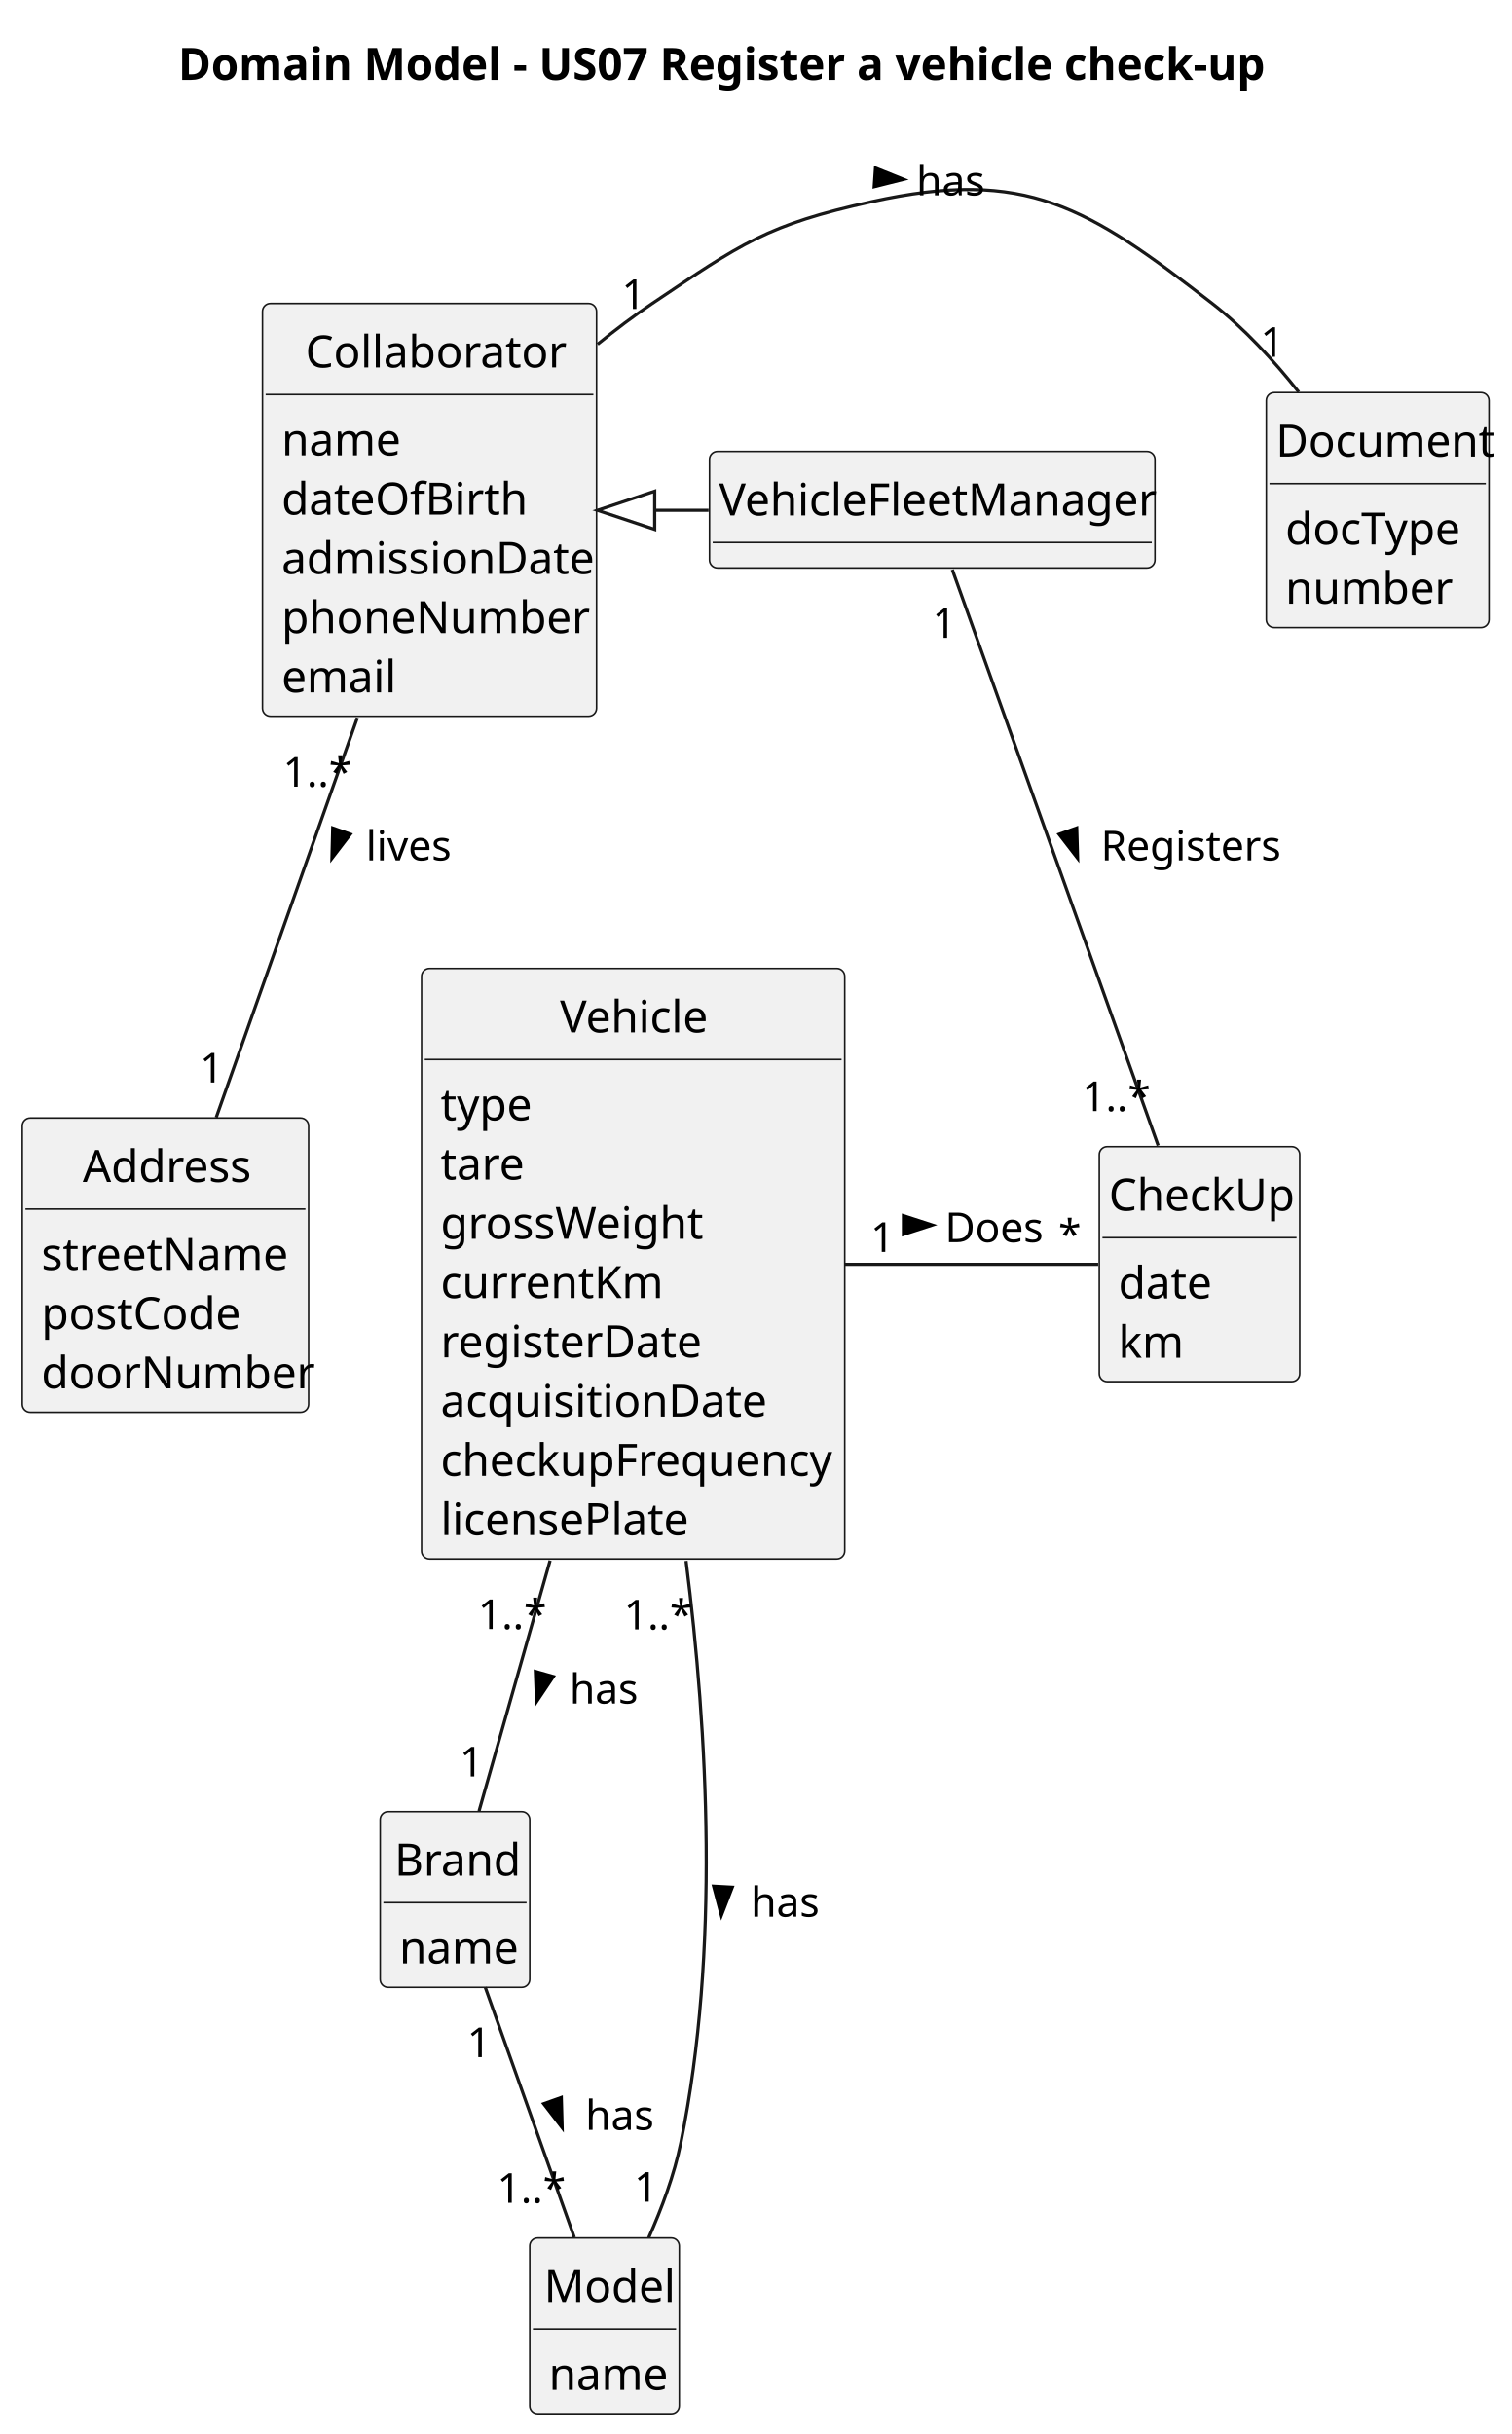
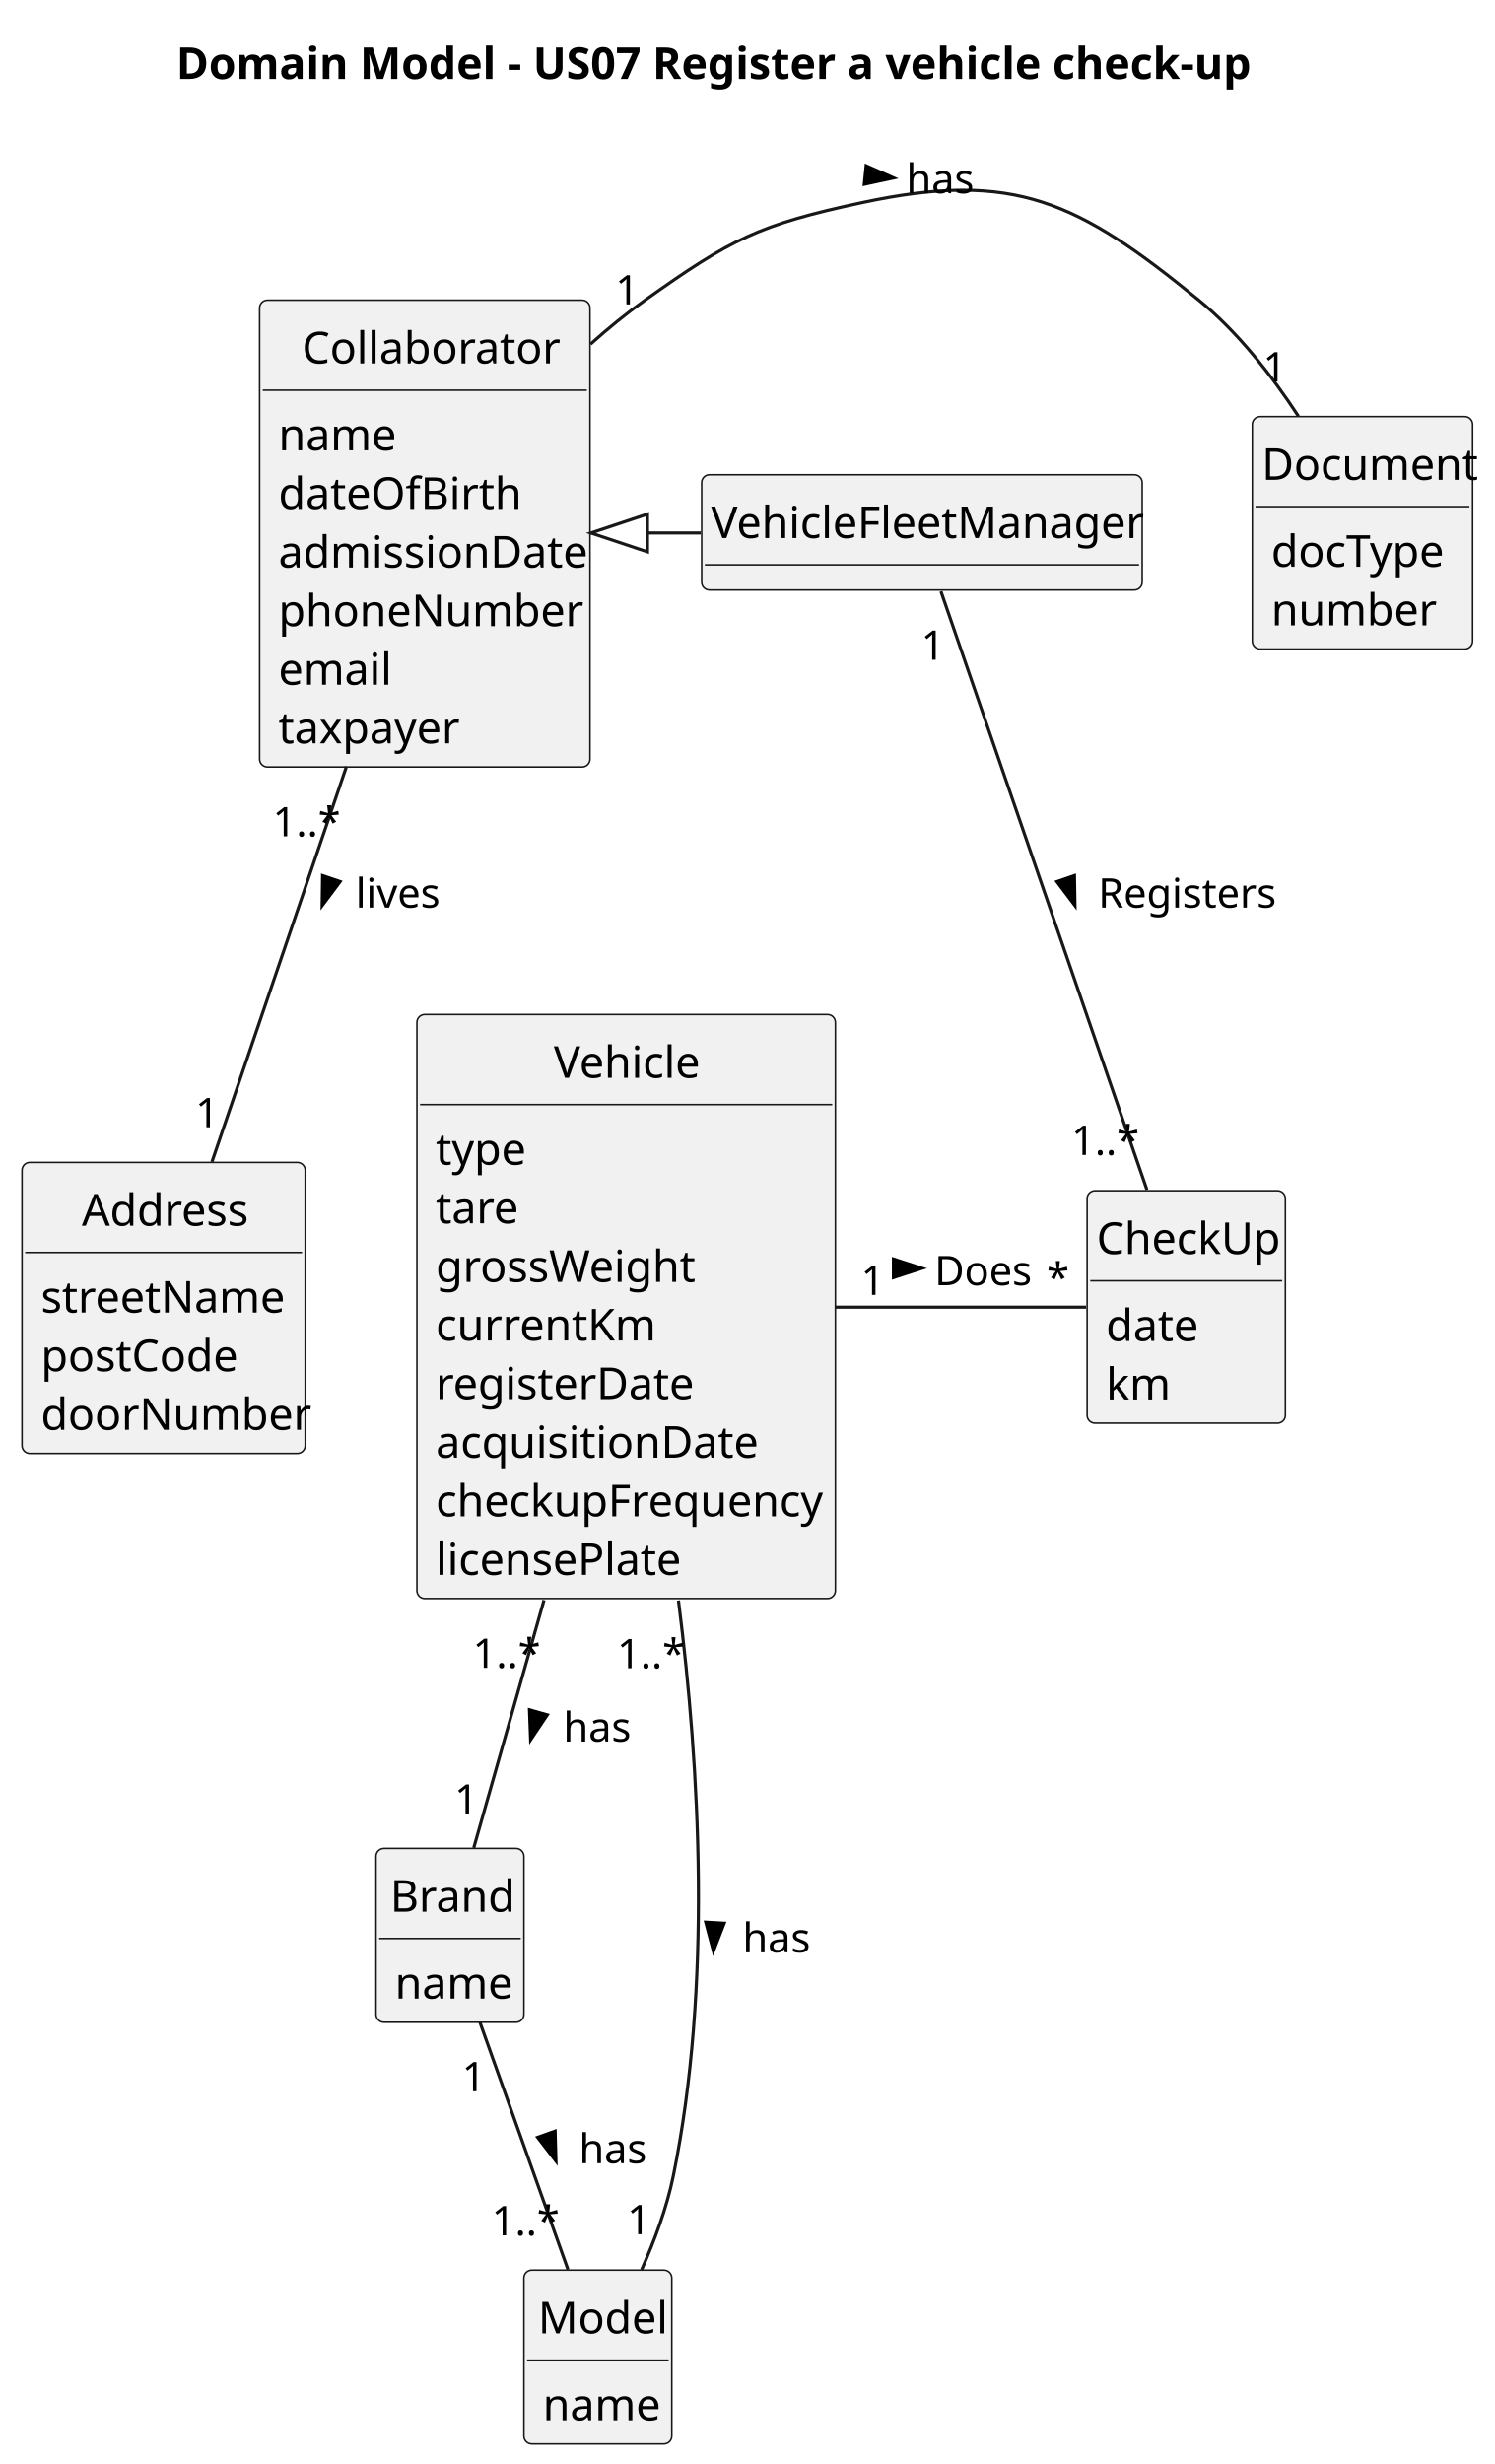
- <svg xmlns="http://www.w3.org/2000/svg" contentStyleType="text/css" height="765px" preserveAspectRatio="none" style="width:475px;height:765px;background:#FFFFFF;" version="1.1" viewBox="0 0 475 765" width="475px" zoomAndPan="magnify">
+ <svg xmlns="http://www.w3.org/2000/svg" contentStyleType="text/css" height="783px" preserveAspectRatio="none" style="width:475px;height:783px;background:#FFFFFF;" version="1.1" viewBox="0 0 475 783" width="475px" zoomAndPan="magnify">
  <defs />
  <g>
    <text fill="#000000" font-family="sans-serif" font-size="14" font-weight="bold" lengthAdjust="spacing" textLength="349" x="56" y="25.107">Domain Model - US07 Register a vehicle check-up</text>
    <g id="elem_Collaborator">
-       <rect codeLine="10" fill="#F1F1F1" height="129.727" id="Collaborator" rx="2.5" ry="2.5" style="stroke:#181818;stroke-width:0.5;" width="105" x="82.5" y="95.384" />
+       <rect codeLine="10" fill="#F1F1F1" height="148.348" id="Collaborator" rx="2.5" ry="2.5" style="stroke:#181818;stroke-width:0.5;" width="105" x="82.5" y="95.384" />
      <text fill="#000000" font-family="sans-serif" font-size="14" lengthAdjust="spacing" textLength="78" x="96" y="115.491">Collaborator</text>
      <line style="stroke:#181818;stroke-width:0.5;" x1="83.5" x2="186.5" y1="124.005" y2="124.005" />
      <text fill="#000000" font-family="sans-serif" font-size="14" lengthAdjust="spacing" textLength="35" x="88.5" y="143.112">name</text>
      <text fill="#000000" font-family="sans-serif" font-size="14" lengthAdjust="spacing" textLength="72" x="88.5" y="161.733">dateOfBirth</text>
      <text fill="#000000" font-family="sans-serif" font-size="14" lengthAdjust="spacing" textLength="93" x="88.5" y="180.355">admissionDate</text>
      <text fill="#000000" font-family="sans-serif" font-size="14" lengthAdjust="spacing" textLength="89" x="88.5" y="198.976">phoneNumber</text>
      <text fill="#000000" font-family="sans-serif" font-size="14" lengthAdjust="spacing" textLength="33" x="88.5" y="217.597">email</text>
+       <text fill="#000000" font-family="sans-serif" font-size="14" lengthAdjust="spacing" textLength="54" x="88.5" y="236.218">taxpayer</text>
    </g>
    <g id="elem_Document">
-       <rect codeLine="18" fill="#F1F1F1" height="73.863" id="Document" rx="2.5" ry="2.5" style="stroke:#181818;stroke-width:0.5;" width="70" x="398" y="123.384" />
-       <text fill="#000000" font-family="sans-serif" font-size="14" lengthAdjust="spacing" textLength="64" x="401" y="143.491">Document</text>
-       <line style="stroke:#181818;stroke-width:0.5;" x1="399" x2="467" y1="152.005" y2="152.005" />
-       <text fill="#000000" font-family="sans-serif" font-size="14" lengthAdjust="spacing" textLength="55" x="404" y="171.112">docType</text>
-       <text fill="#000000" font-family="sans-serif" font-size="14" lengthAdjust="spacing" textLength="48" x="404" y="189.733">number</text>
+       <rect codeLine="19" fill="#F1F1F1" height="73.863" id="Document" rx="2.5" ry="2.5" style="stroke:#181818;stroke-width:0.5;" width="70" x="398" y="132.384" />
+       <text fill="#000000" font-family="sans-serif" font-size="14" lengthAdjust="spacing" textLength="64" x="401" y="152.491">Document</text>
+       <line style="stroke:#181818;stroke-width:0.5;" x1="399" x2="467" y1="161.005" y2="161.005" />
+       <text fill="#000000" font-family="sans-serif" font-size="14" lengthAdjust="spacing" textLength="55" x="404" y="180.112">docType</text>
+       <text fill="#000000" font-family="sans-serif" font-size="14" lengthAdjust="spacing" textLength="48" x="404" y="198.733">number</text>
    </g>
    <g id="elem_Address">
-       <rect codeLine="23" fill="#F1F1F1" height="92.484" id="Address" rx="2.5" ry="2.5" style="stroke:#181818;stroke-width:0.5;" width="90" x="7" y="351.384" />
-       <text fill="#000000" font-family="sans-serif" font-size="14" lengthAdjust="spacing" textLength="52" x="26" y="371.491">Address</text>
-       <line style="stroke:#181818;stroke-width:0.5;" x1="8" x2="96" y1="380.005" y2="380.005" />
-       <text fill="#000000" font-family="sans-serif" font-size="14" lengthAdjust="spacing" textLength="72" x="13" y="399.112">streetName</text>
-       <text fill="#000000" font-family="sans-serif" font-size="14" lengthAdjust="spacing" textLength="61" x="13" y="417.733">postCode</text>
-       <text fill="#000000" font-family="sans-serif" font-size="14" lengthAdjust="spacing" textLength="78" x="13" y="436.354">doorNumber</text>
+       <rect codeLine="24" fill="#F1F1F1" height="92.484" id="Address" rx="2.5" ry="2.5" style="stroke:#181818;stroke-width:0.5;" width="90" x="7" y="369.384" />
+       <text fill="#000000" font-family="sans-serif" font-size="14" lengthAdjust="spacing" textLength="52" x="26" y="389.491">Address</text>
+       <line style="stroke:#181818;stroke-width:0.5;" x1="8" x2="96" y1="398.005" y2="398.005" />
+       <text fill="#000000" font-family="sans-serif" font-size="14" lengthAdjust="spacing" textLength="72" x="13" y="417.112">streetName</text>
+       <text fill="#000000" font-family="sans-serif" font-size="14" lengthAdjust="spacing" textLength="61" x="13" y="435.733">postCode</text>
+       <text fill="#000000" font-family="sans-serif" font-size="14" lengthAdjust="spacing" textLength="78" x="13" y="454.354">doorNumber</text>
    </g>
    <g id="elem_VehicleFleetManager">
-       <rect codeLine="29" fill="#F1F1F1" height="36.621" id="VehicleFleetManager" rx="2.5" ry="2.5" style="stroke:#181818;stroke-width:0.5;" width="140" x="223" y="141.884" />
-       <text fill="#000000" font-family="sans-serif" font-size="14" lengthAdjust="spacing" textLength="134" x="226" y="161.991">VehicleFleetManager</text>
-       <line style="stroke:#181818;stroke-width:0.5;" x1="224" x2="362" y1="170.505" y2="170.505" />
+       <rect codeLine="30" fill="#F1F1F1" height="36.621" id="VehicleFleetManager" rx="2.5" ry="2.5" style="stroke:#181818;stroke-width:0.5;" width="140" x="223" y="150.884" />
+       <text fill="#000000" font-family="sans-serif" font-size="14" lengthAdjust="spacing" textLength="134" x="226" y="170.991">VehicleFleetManager</text>
+       <line style="stroke:#181818;stroke-width:0.5;" x1="224" x2="362" y1="179.505" y2="179.505" />
    </g>
    <g id="elem_Vehicle">
-       <rect codeLine="32" fill="#F1F1F1" height="185.59" id="Vehicle" rx="2.5" ry="2.5" style="stroke:#181818;stroke-width:0.5;" width="133" x="132.5" y="304.384" />
-       <text fill="#000000" font-family="sans-serif" font-size="14" lengthAdjust="spacing" textLength="46" x="176" y="324.491">Vehicle</text>
-       <line style="stroke:#181818;stroke-width:0.5;" x1="133.5" x2="264.5" y1="333.005" y2="333.005" />
-       <text fill="#000000" font-family="sans-serif" font-size="14" lengthAdjust="spacing" textLength="27" x="138.5" y="352.112">type</text>
-       <text fill="#000000" font-family="sans-serif" font-size="14" lengthAdjust="spacing" textLength="25" x="138.5" y="370.733">tare</text>
-       <text fill="#000000" font-family="sans-serif" font-size="14" lengthAdjust="spacing" textLength="79" x="138.5" y="389.354">grossWeight</text>
-       <text fill="#000000" font-family="sans-serif" font-size="14" lengthAdjust="spacing" textLength="65" x="138.5" y="407.976">currentKm</text>
-       <text fill="#000000" font-family="sans-serif" font-size="14" lengthAdjust="spacing" textLength="78" x="138.5" y="426.597">registerDate</text>
-       <text fill="#000000" font-family="sans-serif" font-size="14" lengthAdjust="spacing" textLength="97" x="138.5" y="445.218">acquisitionDate</text>
-       <text fill="#000000" font-family="sans-serif" font-size="14" lengthAdjust="spacing" textLength="121" x="138.5" y="463.839">checkupFrequency</text>
-       <text fill="#000000" font-family="sans-serif" font-size="14" lengthAdjust="spacing" textLength="76" x="138.5" y="482.46">licensePlate</text>
+       <rect codeLine="33" fill="#F1F1F1" height="185.59" id="Vehicle" rx="2.5" ry="2.5" style="stroke:#181818;stroke-width:0.5;" width="133" x="132.5" y="322.384" />
+       <text fill="#000000" font-family="sans-serif" font-size="14" lengthAdjust="spacing" textLength="46" x="176" y="342.491">Vehicle</text>
+       <line style="stroke:#181818;stroke-width:0.5;" x1="133.5" x2="264.5" y1="351.005" y2="351.005" />
+       <text fill="#000000" font-family="sans-serif" font-size="14" lengthAdjust="spacing" textLength="27" x="138.5" y="370.112">type</text>
+       <text fill="#000000" font-family="sans-serif" font-size="14" lengthAdjust="spacing" textLength="25" x="138.5" y="388.733">tare</text>
+       <text fill="#000000" font-family="sans-serif" font-size="14" lengthAdjust="spacing" textLength="79" x="138.5" y="407.354">grossWeight</text>
+       <text fill="#000000" font-family="sans-serif" font-size="14" lengthAdjust="spacing" textLength="65" x="138.5" y="425.976">currentKm</text>
+       <text fill="#000000" font-family="sans-serif" font-size="14" lengthAdjust="spacing" textLength="78" x="138.5" y="444.597">registerDate</text>
+       <text fill="#000000" font-family="sans-serif" font-size="14" lengthAdjust="spacing" textLength="97" x="138.5" y="463.218">acquisitionDate</text>
+       <text fill="#000000" font-family="sans-serif" font-size="14" lengthAdjust="spacing" textLength="121" x="138.5" y="481.839">checkupFrequency</text>
+       <text fill="#000000" font-family="sans-serif" font-size="14" lengthAdjust="spacing" textLength="76" x="138.5" y="500.46">licensePlate</text>
    </g>
    <g id="elem_Brand">
-       <rect codeLine="43" fill="#F1F1F1" height="55.242" id="Brand" rx="2.5" ry="2.5" style="stroke:#181818;stroke-width:0.5;" width="47" x="119.5" y="569.384" />
-       <text fill="#000000" font-family="sans-serif" font-size="14" lengthAdjust="spacing" textLength="38" x="124" y="589.491">Brand</text>
-       <line style="stroke:#181818;stroke-width:0.5;" x1="120.5" x2="165.5" y1="598.005" y2="598.005" />
-       <text fill="#000000" font-family="sans-serif" font-size="14" lengthAdjust="spacing" textLength="35" x="125.5" y="617.112">name</text>
+       <rect codeLine="44" fill="#F1F1F1" height="55.242" id="Brand" rx="2.5" ry="2.5" style="stroke:#181818;stroke-width:0.5;" width="47" x="119.5" y="587.384" />
+       <text fill="#000000" font-family="sans-serif" font-size="14" lengthAdjust="spacing" textLength="38" x="124" y="607.491">Brand</text>
+       <line style="stroke:#181818;stroke-width:0.5;" x1="120.5" x2="165.5" y1="616.005" y2="616.005" />
+       <text fill="#000000" font-family="sans-serif" font-size="14" lengthAdjust="spacing" textLength="35" x="125.5" y="635.112">name</text>
    </g>
    <g id="elem_Model">
-       <rect codeLine="47" fill="#F1F1F1" height="55.242" id="Model" rx="2.5" ry="2.5" style="stroke:#181818;stroke-width:0.5;" width="47" x="166.5" y="703.384" />
-       <text fill="#000000" font-family="sans-serif" font-size="14" lengthAdjust="spacing" textLength="38" x="171" y="723.491">Model</text>
-       <line style="stroke:#181818;stroke-width:0.5;" x1="167.5" x2="212.5" y1="732.005" y2="732.005" />
-       <text fill="#000000" font-family="sans-serif" font-size="14" lengthAdjust="spacing" textLength="35" x="172.5" y="751.112">name</text>
+       <rect codeLine="48" fill="#F1F1F1" height="55.242" id="Model" rx="2.5" ry="2.5" style="stroke:#181818;stroke-width:0.5;" width="47" x="166.5" y="721.384" />
+       <text fill="#000000" font-family="sans-serif" font-size="14" lengthAdjust="spacing" textLength="38" x="171" y="741.491">Model</text>
+       <line style="stroke:#181818;stroke-width:0.5;" x1="167.5" x2="212.5" y1="750.005" y2="750.005" />
+       <text fill="#000000" font-family="sans-serif" font-size="14" lengthAdjust="spacing" textLength="35" x="172.5" y="769.112">name</text>
    </g>
    <g id="elem_CheckUp">
-       <rect codeLine="51" fill="#F1F1F1" height="73.863" id="CheckUp" rx="2.5" ry="2.5" style="stroke:#181818;stroke-width:0.5;" width="63" x="345.5" y="360.384" />
-       <text fill="#000000" font-family="sans-serif" font-size="14" lengthAdjust="spacing" textLength="57" x="348.5" y="380.491">CheckUp</text>
-       <line style="stroke:#181818;stroke-width:0.5;" x1="346.5" x2="407.5" y1="389.005" y2="389.005" />
-       <text fill="#000000" font-family="sans-serif" font-size="14" lengthAdjust="spacing" textLength="28" x="351.5" y="408.112">date</text>
-       <text fill="#000000" font-family="sans-serif" font-size="14" lengthAdjust="spacing" textLength="18" x="351.5" y="426.733">km</text>
+       <rect codeLine="52" fill="#F1F1F1" height="73.863" id="CheckUp" rx="2.5" ry="2.5" style="stroke:#181818;stroke-width:0.5;" width="63" x="345.5" y="378.384" />
+       <text fill="#000000" font-family="sans-serif" font-size="14" lengthAdjust="spacing" textLength="57" x="348.5" y="398.491">CheckUp</text>
+       <line style="stroke:#181818;stroke-width:0.5;" x1="346.5" x2="407.5" y1="407.005" y2="407.005" />
+       <text fill="#000000" font-family="sans-serif" font-size="14" lengthAdjust="spacing" textLength="28" x="351.5" y="426.112">date</text>
+       <text fill="#000000" font-family="sans-serif" font-size="14" lengthAdjust="spacing" textLength="18" x="351.5" y="444.733">km</text>
    </g>
    <g id="link_Collaborator_Document">
-       <path codeLine="55" d="M187.84,108.194 C193.45,103.624 199.22,99.264 205,95.384 C233.06,76.544 240.99,70.664 274,63.384 C322.47,52.694 341.78,64.964 381,95.384 C391.05,103.174 400.33,113.294 408.19,123.214 " fill="none" id="Collaborator-Document" style="stroke:#181818;stroke-width:1.0;" />
-       <polygon fill="#000000" points="283.988,56.369,275.164,52.822,274.764,58.686,283.988,56.369" style="stroke:#000000;stroke-width:1.0;" />
+       <path codeLine="56" d="M187.68,109.354 C193.28,104.334 199.09,99.584 205,95.384 C232.41,75.914 241.13,71.434 274,64.384 C322.41,54.004 342.66,64.064 381,95.384 C393.4,105.514 404.18,119.324 412.65,132.264 " fill="none" id="Collaborator-Document" style="stroke:#181818;stroke-width:1.0;" />
+       <polygon fill="#000000" points="283.974,56.536,275.274,52.696,274.678,58.543,283.974,56.536" style="stroke:#000000;stroke-width:1.0;" />
      <text fill="#000000" font-family="sans-serif" font-size="13" lengthAdjust="spacing" textLength="21" x="288" y="61.412">has</text>
-       <text fill="#000000" font-family="sans-serif" font-size="13" lengthAdjust="spacing" textLength="7" x="195.411" y="97.105">1</text>
-       <text fill="#000000" font-family="sans-serif" font-size="13" lengthAdjust="spacing" textLength="7" x="396.147" y="112.145">1</text>
+       <text fill="#000000" font-family="sans-serif" font-size="13" lengthAdjust="spacing" textLength="7" x="195.58" y="96.741">1</text>
+       <text fill="#000000" font-family="sans-serif" font-size="13" lengthAdjust="spacing" textLength="7" x="401.402" y="121.204">1</text>
    </g>
    <g id="link_Collaborator_Address">
-       <path codeLine="57" d="M112.32,225.594 C98.26,265.414 80.54,315.594 67.95,351.234 " fill="none" id="Collaborator-Address" style="stroke:#181818;stroke-width:1.0;" />
-       <polygon fill="#000000" points="104.335,269.744,110.118,262.194,104.576,260.236,104.335,269.744" style="stroke:#000000;stroke-width:1.0;" />
-       <text fill="#000000" font-family="sans-serif" font-size="13" lengthAdjust="spacing" textLength="25" x="115" y="270.412">lives</text>
-       <text fill="#000000" font-family="sans-serif" font-size="13" lengthAdjust="spacing" textLength="20" x="88.95" y="247.253">1..*</text>
-       <text fill="#000000" font-family="sans-serif" font-size="13" lengthAdjust="spacing" textLength="7" x="62.779" y="340.221">1</text>
+       <path codeLine="58" d="M110.1,243.594 C96.2,284.444 79.33,334.024 67.36,369.224 " fill="none" id="Collaborator-Address" style="stroke:#181818;stroke-width:1.0;" />
+       <polygon fill="#000000" points="102.39,287.763,108.085,280.146,102.52,278.253,102.39,287.763" style="stroke:#000000;stroke-width:1.0;" />
+       <text fill="#000000" font-family="sans-serif" font-size="13" lengthAdjust="spacing" textLength="25" x="113" y="288.412">lives</text>
+       <text fill="#000000" font-family="sans-serif" font-size="13" lengthAdjust="spacing" textLength="20" x="86.665" y="265.761">1..*</text>
+       <text fill="#000000" font-family="sans-serif" font-size="13" lengthAdjust="spacing" textLength="7" x="62.102" y="358.21">1</text>
    </g>
    <g id="link_Collaborator_VehicleFleetManager">
-       <path codeLine="58" d="M205.77,160.384 C217.42,160.384 211.06,160.384 222.71,160.384 " fill="none" id="Collaborator-backto-VehicleFleetManager" style="stroke:#181818;stroke-width:1.0;" />
-       <polygon fill="none" points="187.77,160.384,205.77,166.384,205.77,154.384,187.77,160.384" style="stroke:#181818;stroke-width:1.0;" />
+       <path codeLine="59" d="M205.77,169.384 C217.42,169.384 211.06,169.384 222.71,169.384 " fill="none" id="Collaborator-backto-VehicleFleetManager" style="stroke:#181818;stroke-width:1.0;" />
+       <polygon fill="none" points="187.77,169.384,205.77,175.384,205.77,163.384,187.77,169.384" style="stroke:#181818;stroke-width:1.0;" />
    </g>
    <g id="link_VehicleFleetManager_CheckUp">
-       <path codeLine="60" d="M299.31,179.044 C313.01,217.364 345.69,308.804 364,360.024 " fill="none" id="VehicleFleetManager-CheckUp" style="stroke:#181818;stroke-width:1.0;" />
-       <polygon fill="#000000" points="338.683,269.738,338.406,260.231,332.871,262.209,338.683,269.738" style="stroke:#000000;stroke-width:1.0;" />
-       <text fill="#000000" font-family="sans-serif" font-size="13" lengthAdjust="spacing" textLength="55" x="346" y="270.412">Registers</text>
-       <text fill="#000000" font-family="sans-serif" font-size="13" lengthAdjust="spacing" textLength="7" x="293.065" y="200.461">1</text>
-       <text fill="#000000" font-family="sans-serif" font-size="13" lengthAdjust="spacing" textLength="20" x="340.047" y="349.207">1..*</text>
+       <path codeLine="61" d="M299.04,187.934 C312.7,227.594 346.18,324.844 364.51,378.094 " fill="none" id="VehicleFleetManager-CheckUp" style="stroke:#181818;stroke-width:1.0;" />
+       <polygon fill="#000000" points="341.628,287.757,341.462,278.248,335.904,280.161,341.628,287.757" style="stroke:#000000;stroke-width:1.0;" />
+       <text fill="#000000" font-family="sans-serif" font-size="13" lengthAdjust="spacing" textLength="55" x="349" y="288.412">Registers</text>
+       <text fill="#000000" font-family="sans-serif" font-size="13" lengthAdjust="spacing" textLength="7" x="292.754" y="209.664">1</text>
+       <text fill="#000000" font-family="sans-serif" font-size="13" lengthAdjust="spacing" textLength="20" x="340.504" y="367.004">1..*</text>
    </g>
    <g id="link_Vehicle_CheckUp">
-       <path codeLine="61" d="M265.53,397.384 C292.79,397.384 323.05,397.384 345.16,397.384 " fill="none" id="Vehicle-CheckUp" style="stroke:#181818;stroke-width:1.0;" />
-       <polygon fill="#000000" points="293,385.029,283.955,382.09,283.955,387.968,293,385.029" style="stroke:#000000;stroke-width:1.0;" />
-       <text fill="#000000" font-family="sans-serif" font-size="13" lengthAdjust="spacing" textLength="30" x="297" y="390.412">Does</text>
-       <text fill="#000000" font-family="sans-serif" font-size="13" lengthAdjust="spacing" textLength="7" x="273.627" y="393.47">1</text>
-       <text fill="#000000" font-family="sans-serif" font-size="13" lengthAdjust="spacing" textLength="5" x="332.648" y="392.599">*</text>
+       <path codeLine="62" d="M265.53,415.384 C292.79,415.384 323.05,415.384 345.16,415.384 " fill="none" id="Vehicle-CheckUp" style="stroke:#181818;stroke-width:1.0;" />
+       <polygon fill="#000000" points="293,403.029,283.955,400.09,283.955,405.968,293,403.029" style="stroke:#000000;stroke-width:1.0;" />
+       <text fill="#000000" font-family="sans-serif" font-size="13" lengthAdjust="spacing" textLength="30" x="297" y="408.412">Does</text>
+       <text fill="#000000" font-family="sans-serif" font-size="13" lengthAdjust="spacing" textLength="7" x="273.627" y="411.47">1</text>
+       <text fill="#000000" font-family="sans-serif" font-size="13" lengthAdjust="spacing" textLength="5" x="332.648" y="410.599">*</text>
    </g>
    <g id="link_Vehicle_Brand">
-       <path codeLine="63" d="M172.89,490.484 C164.73,519.244 156.36,548.764 150.56,569.214 " fill="none" id="Vehicle-Brand" style="stroke:#181818;stroke-width:1.0;" />
-       <polygon fill="#000000" points="168.636,534.84,173.931,526.94,168.276,525.336,168.636,534.84" style="stroke:#000000;stroke-width:1.0;" />
-       <text fill="#000000" font-family="sans-serif" font-size="13" lengthAdjust="spacing" textLength="21" x="179" y="535.412">has</text>
-       <text fill="#000000" font-family="sans-serif" font-size="13" lengthAdjust="spacing" textLength="20" x="150.238" y="511.999">1..*</text>
-       <text fill="#000000" font-family="sans-serif" font-size="13" lengthAdjust="spacing" textLength="7" x="144.448" y="558.335">1</text>
+       <path codeLine="64" d="M172.89,508.484 C164.73,537.244 156.36,566.764 150.56,587.214 " fill="none" id="Vehicle-Brand" style="stroke:#181818;stroke-width:1.0;" />
+       <polygon fill="#000000" points="168.636,552.84,173.931,544.94,168.276,543.336,168.636,552.84" style="stroke:#000000;stroke-width:1.0;" />
+       <text fill="#000000" font-family="sans-serif" font-size="13" lengthAdjust="spacing" textLength="21" x="179" y="553.412">has</text>
+       <text fill="#000000" font-family="sans-serif" font-size="13" lengthAdjust="spacing" textLength="20" x="150.238" y="529.999">1..*</text>
+       <text fill="#000000" font-family="sans-serif" font-size="13" lengthAdjust="spacing" textLength="7" x="144.448" y="576.335">1</text>
    </g>
    <g id="link_Brand_Model">
-       <path codeLine="64" d="M152.51,624.594 C160.67,647.494 172.35,680.324 180.5,703.214 " fill="none" id="Brand-Model" style="stroke:#181818;stroke-width:1.0;" />
-       <polygon fill="#000000" points="176.677,668.74,176.412,659.233,170.875,661.204,176.677,668.74" style="stroke:#000000;stroke-width:1.0;" />
-       <text fill="#000000" font-family="sans-serif" font-size="13" lengthAdjust="spacing" textLength="21" x="184" y="669.412">has</text>
-       <text fill="#000000" font-family="sans-serif" font-size="13" lengthAdjust="spacing" textLength="7" x="146.825" y="646.548">1</text>
-       <text fill="#000000" font-family="sans-serif" font-size="13" lengthAdjust="spacing" textLength="20" x="156.234" y="692.335">1..*</text>
+       <path codeLine="65" d="M152.51,642.594 C160.67,665.494 172.35,698.324 180.5,721.214 " fill="none" id="Brand-Model" style="stroke:#181818;stroke-width:1.0;" />
+       <polygon fill="#000000" points="176.677,686.74,176.412,677.233,170.875,679.204,176.677,686.74" style="stroke:#000000;stroke-width:1.0;" />
+       <text fill="#000000" font-family="sans-serif" font-size="13" lengthAdjust="spacing" textLength="21" x="184" y="687.412">has</text>
+       <text fill="#000000" font-family="sans-serif" font-size="13" lengthAdjust="spacing" textLength="7" x="146.825" y="664.548">1</text>
+       <text fill="#000000" font-family="sans-serif" font-size="13" lengthAdjust="spacing" textLength="20" x="156.234" y="710.335">1..*</text>
    </g>
    <g id="link_Vehicle_Model">
-       <path codeLine="66" d="M215.62,490.594 C222.44,544.394 226.23,613.294 214,673.384 C211.94,683.514 207.99,694.074 203.89,703.294 " fill="none" id="Vehicle-Model" style="stroke:#181818;stroke-width:1.0;" />
-       <polygon fill="#000000" points="226.725,602.022,230.157,593.152,224.288,592.828,226.725,602.022" style="stroke:#000000;stroke-width:1.0;" />
-       <text fill="#000000" font-family="sans-serif" font-size="13" lengthAdjust="spacing" textLength="21" x="236" y="602.412">has</text>
-       <text fill="#000000" font-family="sans-serif" font-size="13" lengthAdjust="spacing" textLength="20" x="196.106" y="512.117">1..*</text>
-       <text fill="#000000" font-family="sans-serif" font-size="13" lengthAdjust="spacing" textLength="7" x="199.293" y="691.982">1</text>
+       <path codeLine="67" d="M215.62,508.594 C222.44,562.394 226.23,631.294 214,691.384 C211.94,701.514 207.99,712.074 203.89,721.294 " fill="none" id="Vehicle-Model" style="stroke:#181818;stroke-width:1.0;" />
+       <polygon fill="#000000" points="226.725,620.022,230.157,611.152,224.288,610.828,226.725,620.022" style="stroke:#000000;stroke-width:1.0;" />
+       <text fill="#000000" font-family="sans-serif" font-size="13" lengthAdjust="spacing" textLength="21" x="236" y="620.412">has</text>
+       <text fill="#000000" font-family="sans-serif" font-size="13" lengthAdjust="spacing" textLength="20" x="196.106" y="530.117">1..*</text>
+       <text fill="#000000" font-family="sans-serif" font-size="13" lengthAdjust="spacing" textLength="7" x="199.293" y="709.982">1</text>
    </g>
  </g>
</svg>
